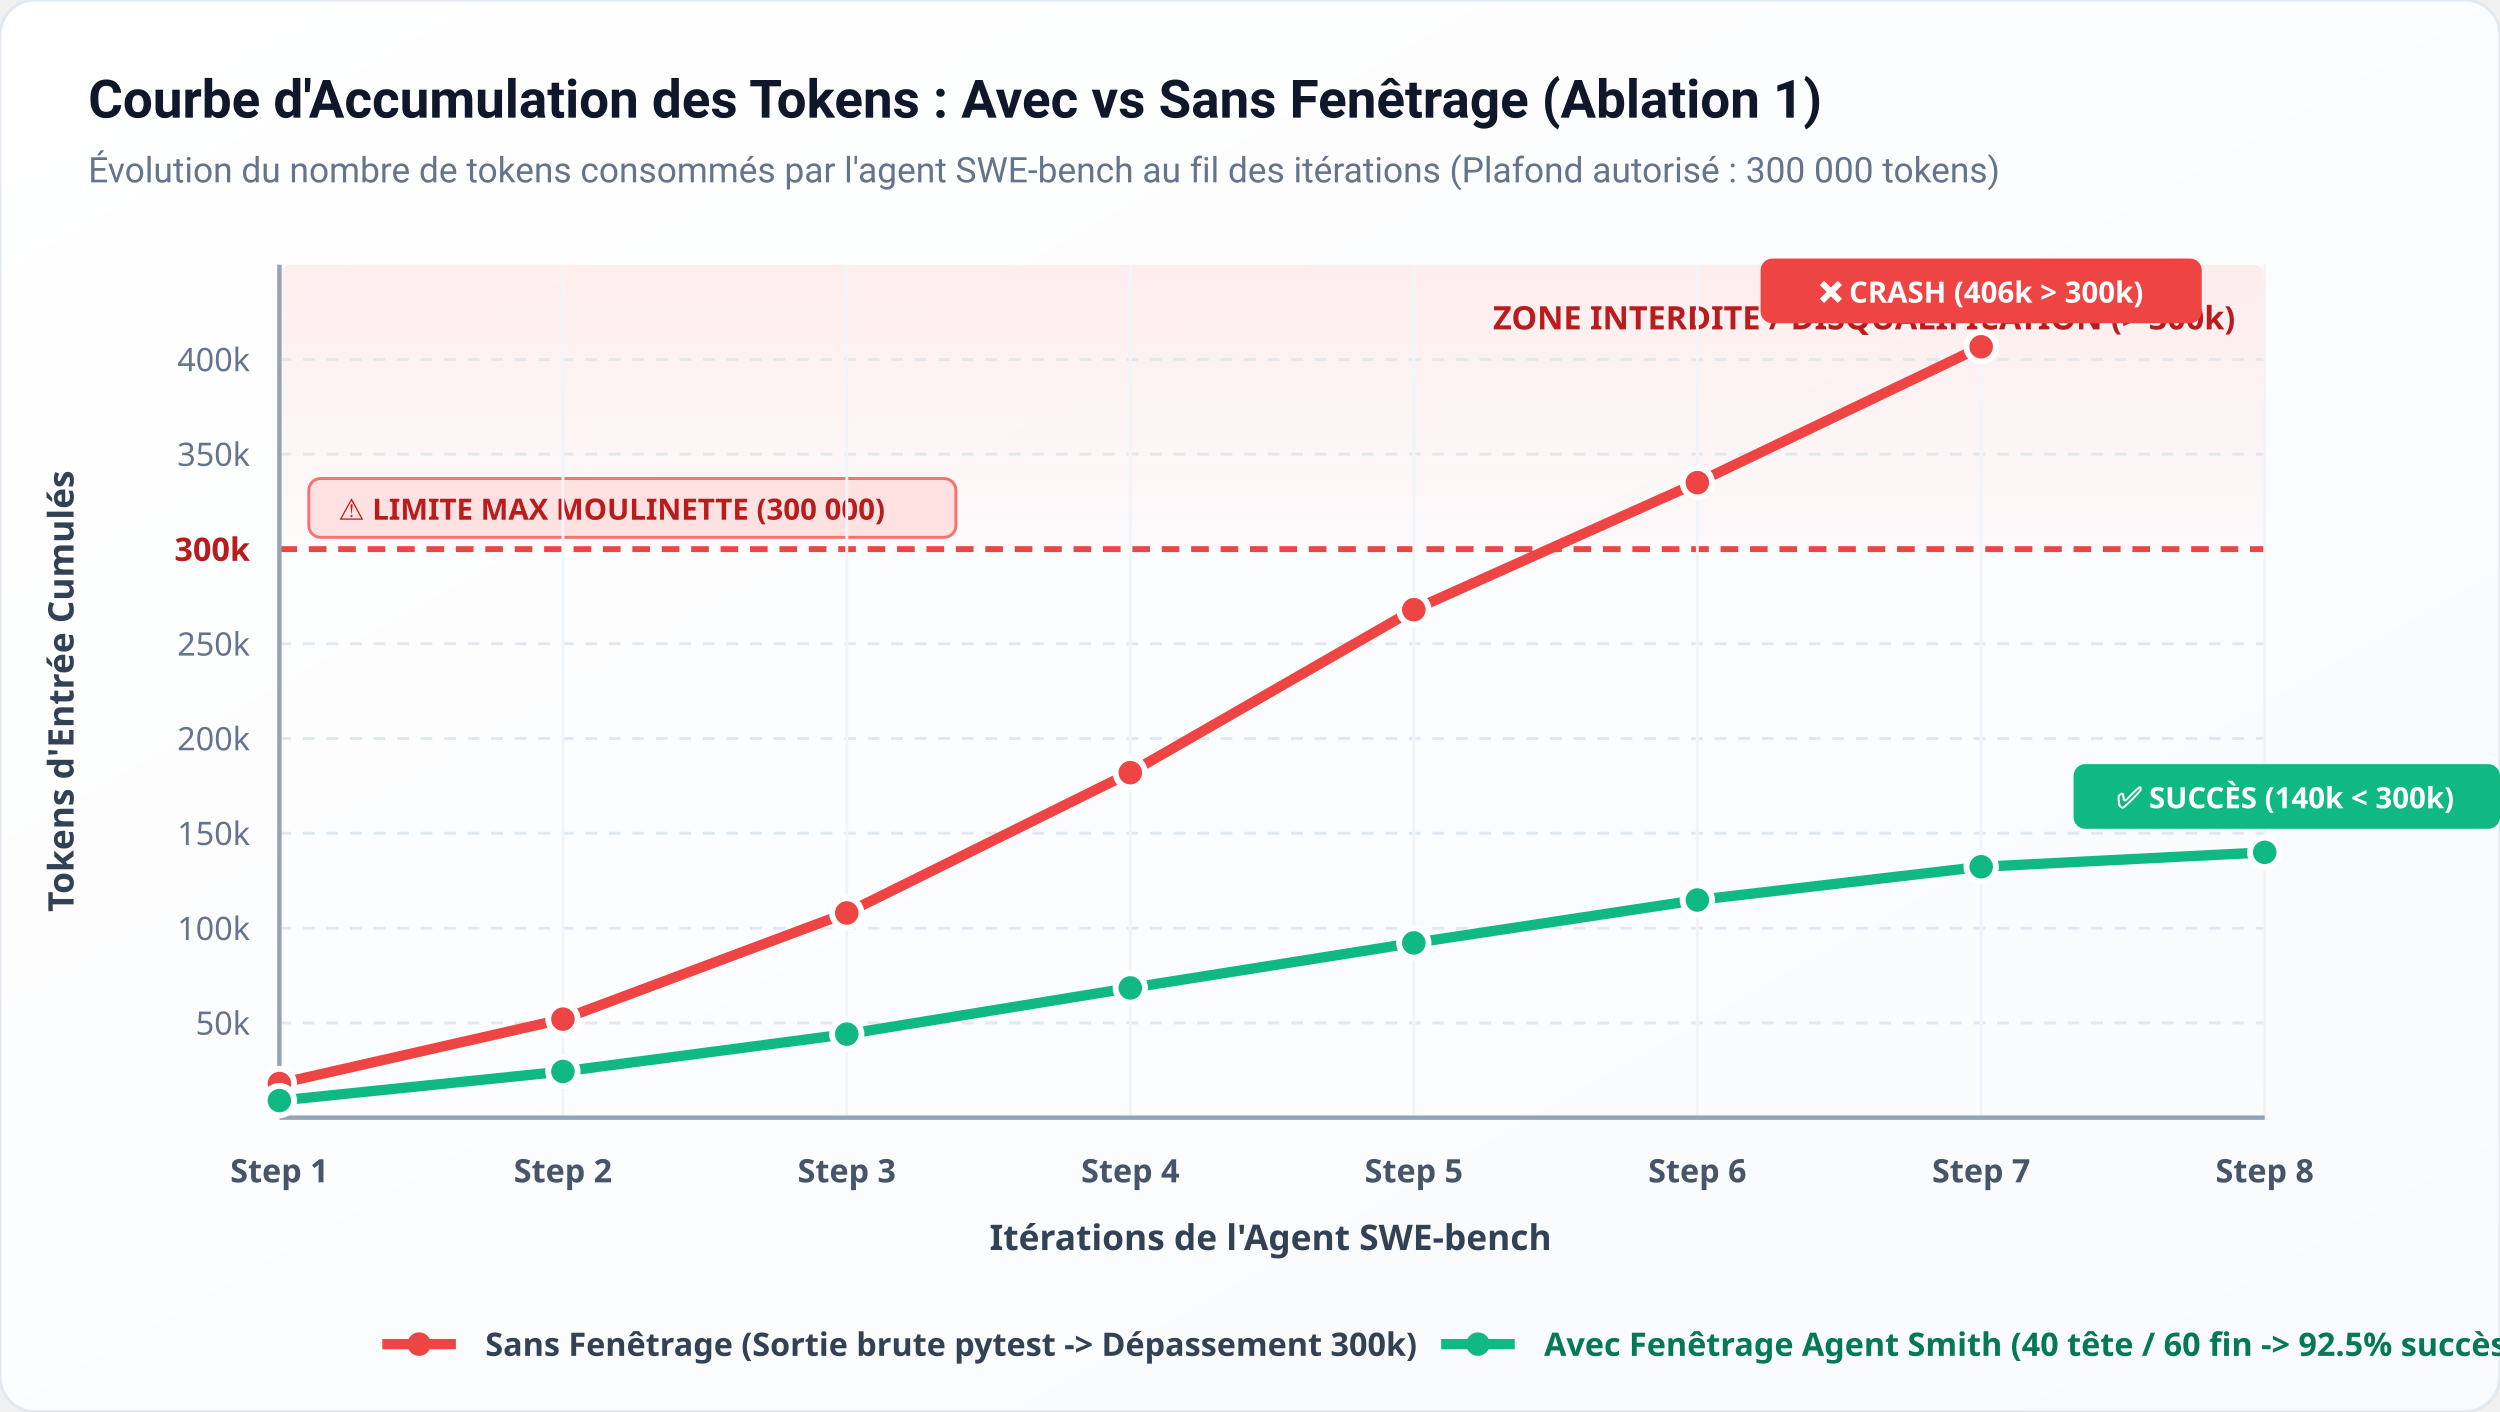
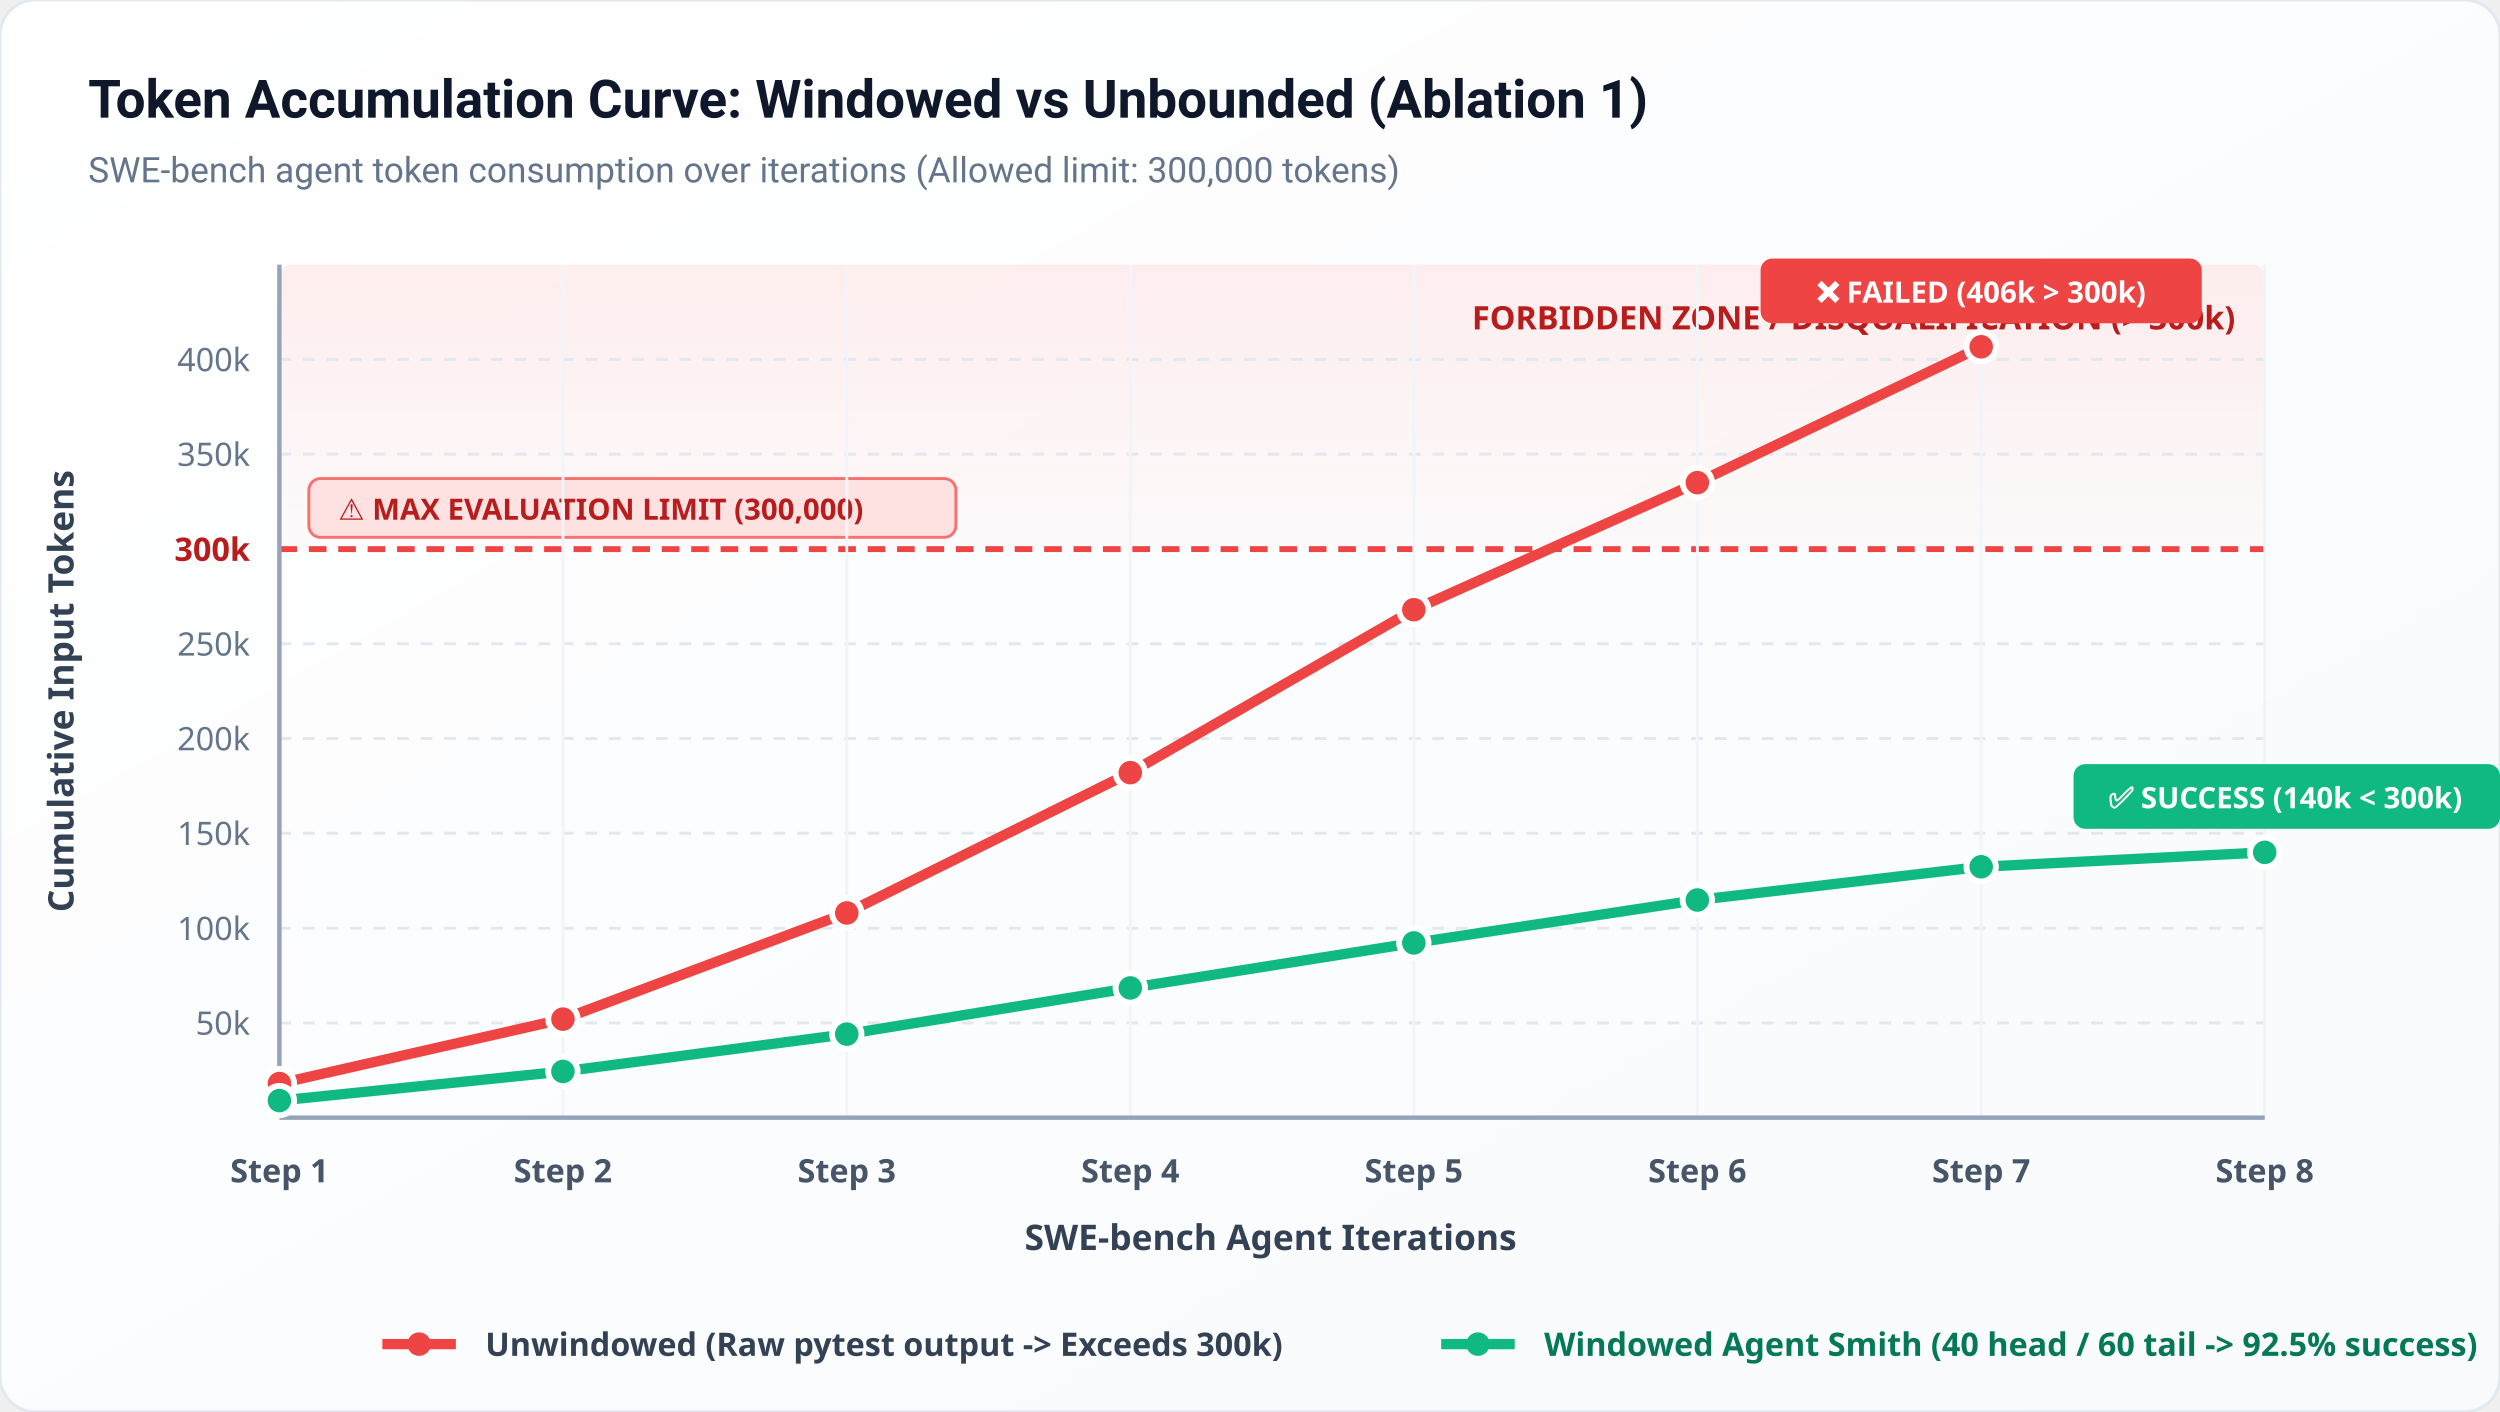
<svg xmlns="http://www.w3.org/2000/svg" viewBox="0 0 850 480" width="100%" height="auto">
  <defs>
    <linearGradient id="bgGrad" x1="0%" y1="0%" x2="100%" y2="100%">
      <stop offset="0%" stop-color="#ffffff" />
      <stop offset="100%" stop-color="#f8fafc" />
    </linearGradient>
    <linearGradient id="redZone" x1="0%" y1="0%" x2="0%" y2="100%">
      <stop offset="0%" stop-color="#fee2e2" stop-opacity="0.6" />
      <stop offset="100%" stop-color="#fee2e2" stop-opacity="0.1" />
    </linearGradient>
  </defs>
  <rect width="850" height="480" rx="12" fill="url(#bgGrad)" stroke="#e2e8f0" stroke-width="1" />
-   <text x="30" y="40" font-family="-apple-system,BlinkMacSystemFont,Segoe UI,Roboto,sans-serif" font-size="18" font-weight="700" fill="#0f172a">Courbe d'Accumulation des Tokens : Avec vs Sans Fenêtrage (Ablation 1)</text>
-   <text x="30" y="62" font-family="-apple-system,BlinkMacSystemFont,Segoe UI,Roboto,sans-serif" font-size="12" fill="#64748b">Évolution du nombre de tokens consommés par l'agent SWE-bench au fil des itérations (Plafond autorisé : 300 000 tokens)</text>
+   <text x="30" y="40" font-family="-apple-system,BlinkMacSystemFont,Segoe UI,Roboto,sans-serif" font-size="18" font-weight="700" fill="#0f172a">Token Accumulation Curve: Windowed vs Unbounded (Ablation 1)</text>
+   <text x="30" y="62" font-family="-apple-system,BlinkMacSystemFont,Segoe UI,Roboto,sans-serif" font-size="12" fill="#64748b">SWE-bench agent token consumption over iterations (Allowed limit: 300,000 tokens)</text>
  <rect x="95" y="90" width="675" height="96.7" fill="url(#redZone)" rx="4" />
-   <text x="760" y="112" font-family="sans-serif" font-size="11" font-weight="700" fill="#b91c1c" text-anchor="end">ZONE INTERDITE / DISQUALIFICATION (&gt; 300k)</text>
+   <text x="760" y="112" font-family="sans-serif" font-size="11" font-weight="700" fill="#b91c1c" text-anchor="end">FORBIDDEN ZONE / DISQUALIFICATION (&gt; 300k)</text>
  <line x1="95" y1="347.8" x2="770" y2="347.8" stroke="#e2e8f0" stroke-width="1" stroke-dasharray="4,4" />
  <text x="85" y="351.8" font-family="sans-serif" font-size="11" font-weight="400" fill="#64748b" text-anchor="end">50k</text>
  <line x1="95" y1="315.6" x2="770" y2="315.6" stroke="#e2e8f0" stroke-width="1" stroke-dasharray="4,4" />
  <text x="85" y="319.6" font-family="sans-serif" font-size="11" font-weight="400" fill="#64748b" text-anchor="end">100k</text>
  <line x1="95" y1="283.3" x2="770" y2="283.3" stroke="#e2e8f0" stroke-width="1" stroke-dasharray="4,4" />
  <text x="85" y="287.3" font-family="sans-serif" font-size="11" font-weight="400" fill="#64748b" text-anchor="end">150k</text>
  <line x1="95" y1="251.1" x2="770" y2="251.1" stroke="#e2e8f0" stroke-width="1" stroke-dasharray="4,4" />
  <text x="85" y="255.1" font-family="sans-serif" font-size="11" font-weight="400" fill="#64748b" text-anchor="end">200k</text>
  <line x1="95" y1="218.9" x2="770" y2="218.9" stroke="#e2e8f0" stroke-width="1" stroke-dasharray="4,4" />
  <text x="85" y="222.9" font-family="sans-serif" font-size="11" font-weight="400" fill="#64748b" text-anchor="end">250k</text>
  <line x1="95" y1="186.7" x2="770" y2="186.7" stroke="#ef4444" stroke-width="2" stroke-dasharray="6,4" />
  <text x="85" y="190.7" font-family="sans-serif" font-size="11" font-weight="700" fill="#b91c1c" text-anchor="end">300k</text>
  <line x1="95" y1="154.4" x2="770" y2="154.4" stroke="#e2e8f0" stroke-width="1" stroke-dasharray="4,4" />
  <text x="85" y="158.4" font-family="sans-serif" font-size="11" font-weight="400" fill="#64748b" text-anchor="end">350k</text>
  <line x1="95" y1="122.2" x2="770" y2="122.2" stroke="#e2e8f0" stroke-width="1" stroke-dasharray="4,4" />
  <text x="85" y="126.2" font-family="sans-serif" font-size="11" font-weight="400" fill="#64748b" text-anchor="end">400k</text>
  <rect x="105" y="162.7" width="220" height="20" rx="4" fill="#fee2e2" stroke="#f87171" />
-   <text x="115" y="176.7" font-family="sans-serif" font-size="10" font-weight="700" fill="#b91c1c">⚠️ LIMITE MAX MOULINETTE (300 000)</text>
+   <text x="115" y="176.7" font-family="sans-serif" font-size="10" font-weight="700" fill="#b91c1c">⚠️ MAX EVALUATION LIMIT (300,000)</text>
  <line x1="95.0" y1="90" x2="95.0" y2="380" stroke="#f1f5f9" />
  <text x="95.0" y="402" font-family="sans-serif" font-size="11" font-weight="600" fill="#475569" text-anchor="middle">Step 1</text>
  <line x1="191.4" y1="90" x2="191.4" y2="380" stroke="#f1f5f9" />
  <text x="191.4" y="402" font-family="sans-serif" font-size="11" font-weight="600" fill="#475569" text-anchor="middle">Step 2</text>
  <line x1="287.9" y1="90" x2="287.9" y2="380" stroke="#f1f5f9" />
  <text x="287.9" y="402" font-family="sans-serif" font-size="11" font-weight="600" fill="#475569" text-anchor="middle">Step 3</text>
  <line x1="384.3" y1="90" x2="384.3" y2="380" stroke="#f1f5f9" />
  <text x="384.3" y="402" font-family="sans-serif" font-size="11" font-weight="600" fill="#475569" text-anchor="middle">Step 4</text>
  <line x1="480.7" y1="90" x2="480.7" y2="380" stroke="#f1f5f9" />
  <text x="480.7" y="402" font-family="sans-serif" font-size="11" font-weight="600" fill="#475569" text-anchor="middle">Step 5</text>
  <line x1="577.1" y1="90" x2="577.1" y2="380" stroke="#f1f5f9" />
  <text x="577.1" y="402" font-family="sans-serif" font-size="11" font-weight="600" fill="#475569" text-anchor="middle">Step 6</text>
  <line x1="673.6" y1="90" x2="673.6" y2="380" stroke="#f1f5f9" />
  <text x="673.6" y="402" font-family="sans-serif" font-size="11" font-weight="600" fill="#475569" text-anchor="middle">Step 7</text>
  <line x1="770.0" y1="90" x2="770.0" y2="380" stroke="#f1f5f9" />
  <text x="770.0" y="402" font-family="sans-serif" font-size="11" font-weight="600" fill="#475569" text-anchor="middle">Step 8</text>
  <line x1="95" y1="380" x2="770" y2="380" stroke="#94a3b8" stroke-width="1.5" />
  <line x1="95" y1="90" x2="95" y2="380" stroke="#94a3b8" stroke-width="1.5" />
-   <text x="432" y="425" font-family="sans-serif" font-size="12" font-weight="700" fill="#334155" text-anchor="middle">Itérations de l'Agent SWE-bench</text>
-   <text x="25" y="235" font-family="sans-serif" font-size="12" font-weight="700" fill="#334155" text-anchor="middle" transform="rotate(-90 25 235)">Tokens d'Entrée Cumulés</text>
+   <text x="432" y="425" font-family="sans-serif" font-size="12" font-weight="700" fill="#334155" text-anchor="middle">SWE-bench Agent Iterations</text>
+   <text x="25" y="235" font-family="sans-serif" font-size="12" font-weight="700" fill="#334155" text-anchor="middle" transform="rotate(-90 25 235)">Cumulative Input Tokens</text>
  <polyline points="95.0,368.4 191.4,346.5 287.9,310.4 384.3,262.7 480.7,207.3 577.1,164.1 673.6,117.9" fill="none" stroke="#ef4444" stroke-width="3.5" stroke-linecap="round" stroke-linejoin="round" />
  <polyline points="95.0,374.2 191.4,364.3 287.9,351.6 384.3,335.9 480.7,320.6 577.1,306.0 673.6,294.7 770.0,289.8" fill="none" stroke="#10b981" stroke-width="3.5" stroke-linecap="round" stroke-linejoin="round" />
  <circle cx="95.0" cy="368.4" r="5" fill="#ef4444" stroke="#ffffff" stroke-width="2" />
  <circle cx="191.4" cy="346.5" r="5" fill="#ef4444" stroke="#ffffff" stroke-width="2" />
  <circle cx="287.9" cy="310.4" r="5" fill="#ef4444" stroke="#ffffff" stroke-width="2" />
  <circle cx="384.3" cy="262.7" r="5" fill="#ef4444" stroke="#ffffff" stroke-width="2" />
  <circle cx="480.7" cy="207.3" r="5" fill="#ef4444" stroke="#ffffff" stroke-width="2" />
  <circle cx="577.1" cy="164.1" r="5" fill="#ef4444" stroke="#ffffff" stroke-width="2" />
  <circle cx="673.6" cy="117.9" r="5" fill="#ef4444" stroke="#ffffff" stroke-width="2" />
  <rect x="598.6" y="87.9" width="150" height="22" rx="4" fill="#ef4444" />
-   <text x="673.6" y="102.9" font-family="sans-serif" font-size="10" font-weight="700" fill="#ffffff" text-anchor="middle">❌ CRASH (406k &gt; 300k)</text>
+   <text x="673.6" y="102.9" font-family="sans-serif" font-size="10" font-weight="700" fill="#ffffff" text-anchor="middle">❌ FAILED (406k &gt; 300k)</text>
  <circle cx="95.0" cy="374.2" r="5" fill="#10b981" stroke="#ffffff" stroke-width="2" />
  <circle cx="191.4" cy="364.3" r="5" fill="#10b981" stroke="#ffffff" stroke-width="2" />
  <circle cx="287.9" cy="351.6" r="5" fill="#10b981" stroke="#ffffff" stroke-width="2" />
  <circle cx="384.3" cy="335.9" r="5" fill="#10b981" stroke="#ffffff" stroke-width="2" />
  <circle cx="480.7" cy="320.6" r="5" fill="#10b981" stroke="#ffffff" stroke-width="2" />
  <circle cx="577.1" cy="306.0" r="5" fill="#10b981" stroke="#ffffff" stroke-width="2" />
  <circle cx="673.6" cy="294.7" r="5" fill="#10b981" stroke="#ffffff" stroke-width="2" />
  <circle cx="770.0" cy="289.8" r="5" fill="#10b981" stroke="#ffffff" stroke-width="2" />
  <rect x="705.0" y="259.8" width="145" height="22" rx="4" fill="#10b981" />
-   <text x="777.0" y="274.8" font-family="sans-serif" font-size="10" font-weight="700" fill="#ffffff" text-anchor="middle">✅ SUCCÈS (140k &lt; 300k)</text>
+   <text x="777.0" y="274.8" font-family="sans-serif" font-size="10" font-weight="700" fill="#ffffff" text-anchor="middle">✅ SUCCESS (140k &lt; 300k)</text>
  <g transform="translate(130, 452)">
    <line x1="0" y1="5" x2="25" y2="5" stroke="#ef4444" stroke-width="3.5" />
    <circle cx="12.5" cy="5" r="4" fill="#ef4444" />
-     <text x="35" y="9" font-family="sans-serif" font-size="11" font-weight="600" fill="#334155">Sans Fenêtrage (Sortie brute pytest -&gt; Dépassement 300k)</text>
+     <text x="35" y="9" font-family="sans-serif" font-size="11" font-weight="600" fill="#334155">Unwindowed (Raw pytest output -&gt; Exceeds 300k)</text>
    <line x1="360" y1="5" x2="385" y2="5" stroke="#10b981" stroke-width="3.5" />
    <circle cx="372.5" cy="5" r="4" fill="#10b981" />
-     <text x="395" y="9" font-family="sans-serif" font-size="11" font-weight="700" fill="#047857">Avec Fenêtrage Agent Smith (40 tête / 60 fin -&gt; 92.5% succès)</text>
+     <text x="395" y="9" font-family="sans-serif" font-size="11" font-weight="700" fill="#047857">Windowed Agent Smith (40 head / 60 tail -&gt; 92.5% success)</text>
  </g>
</svg>
